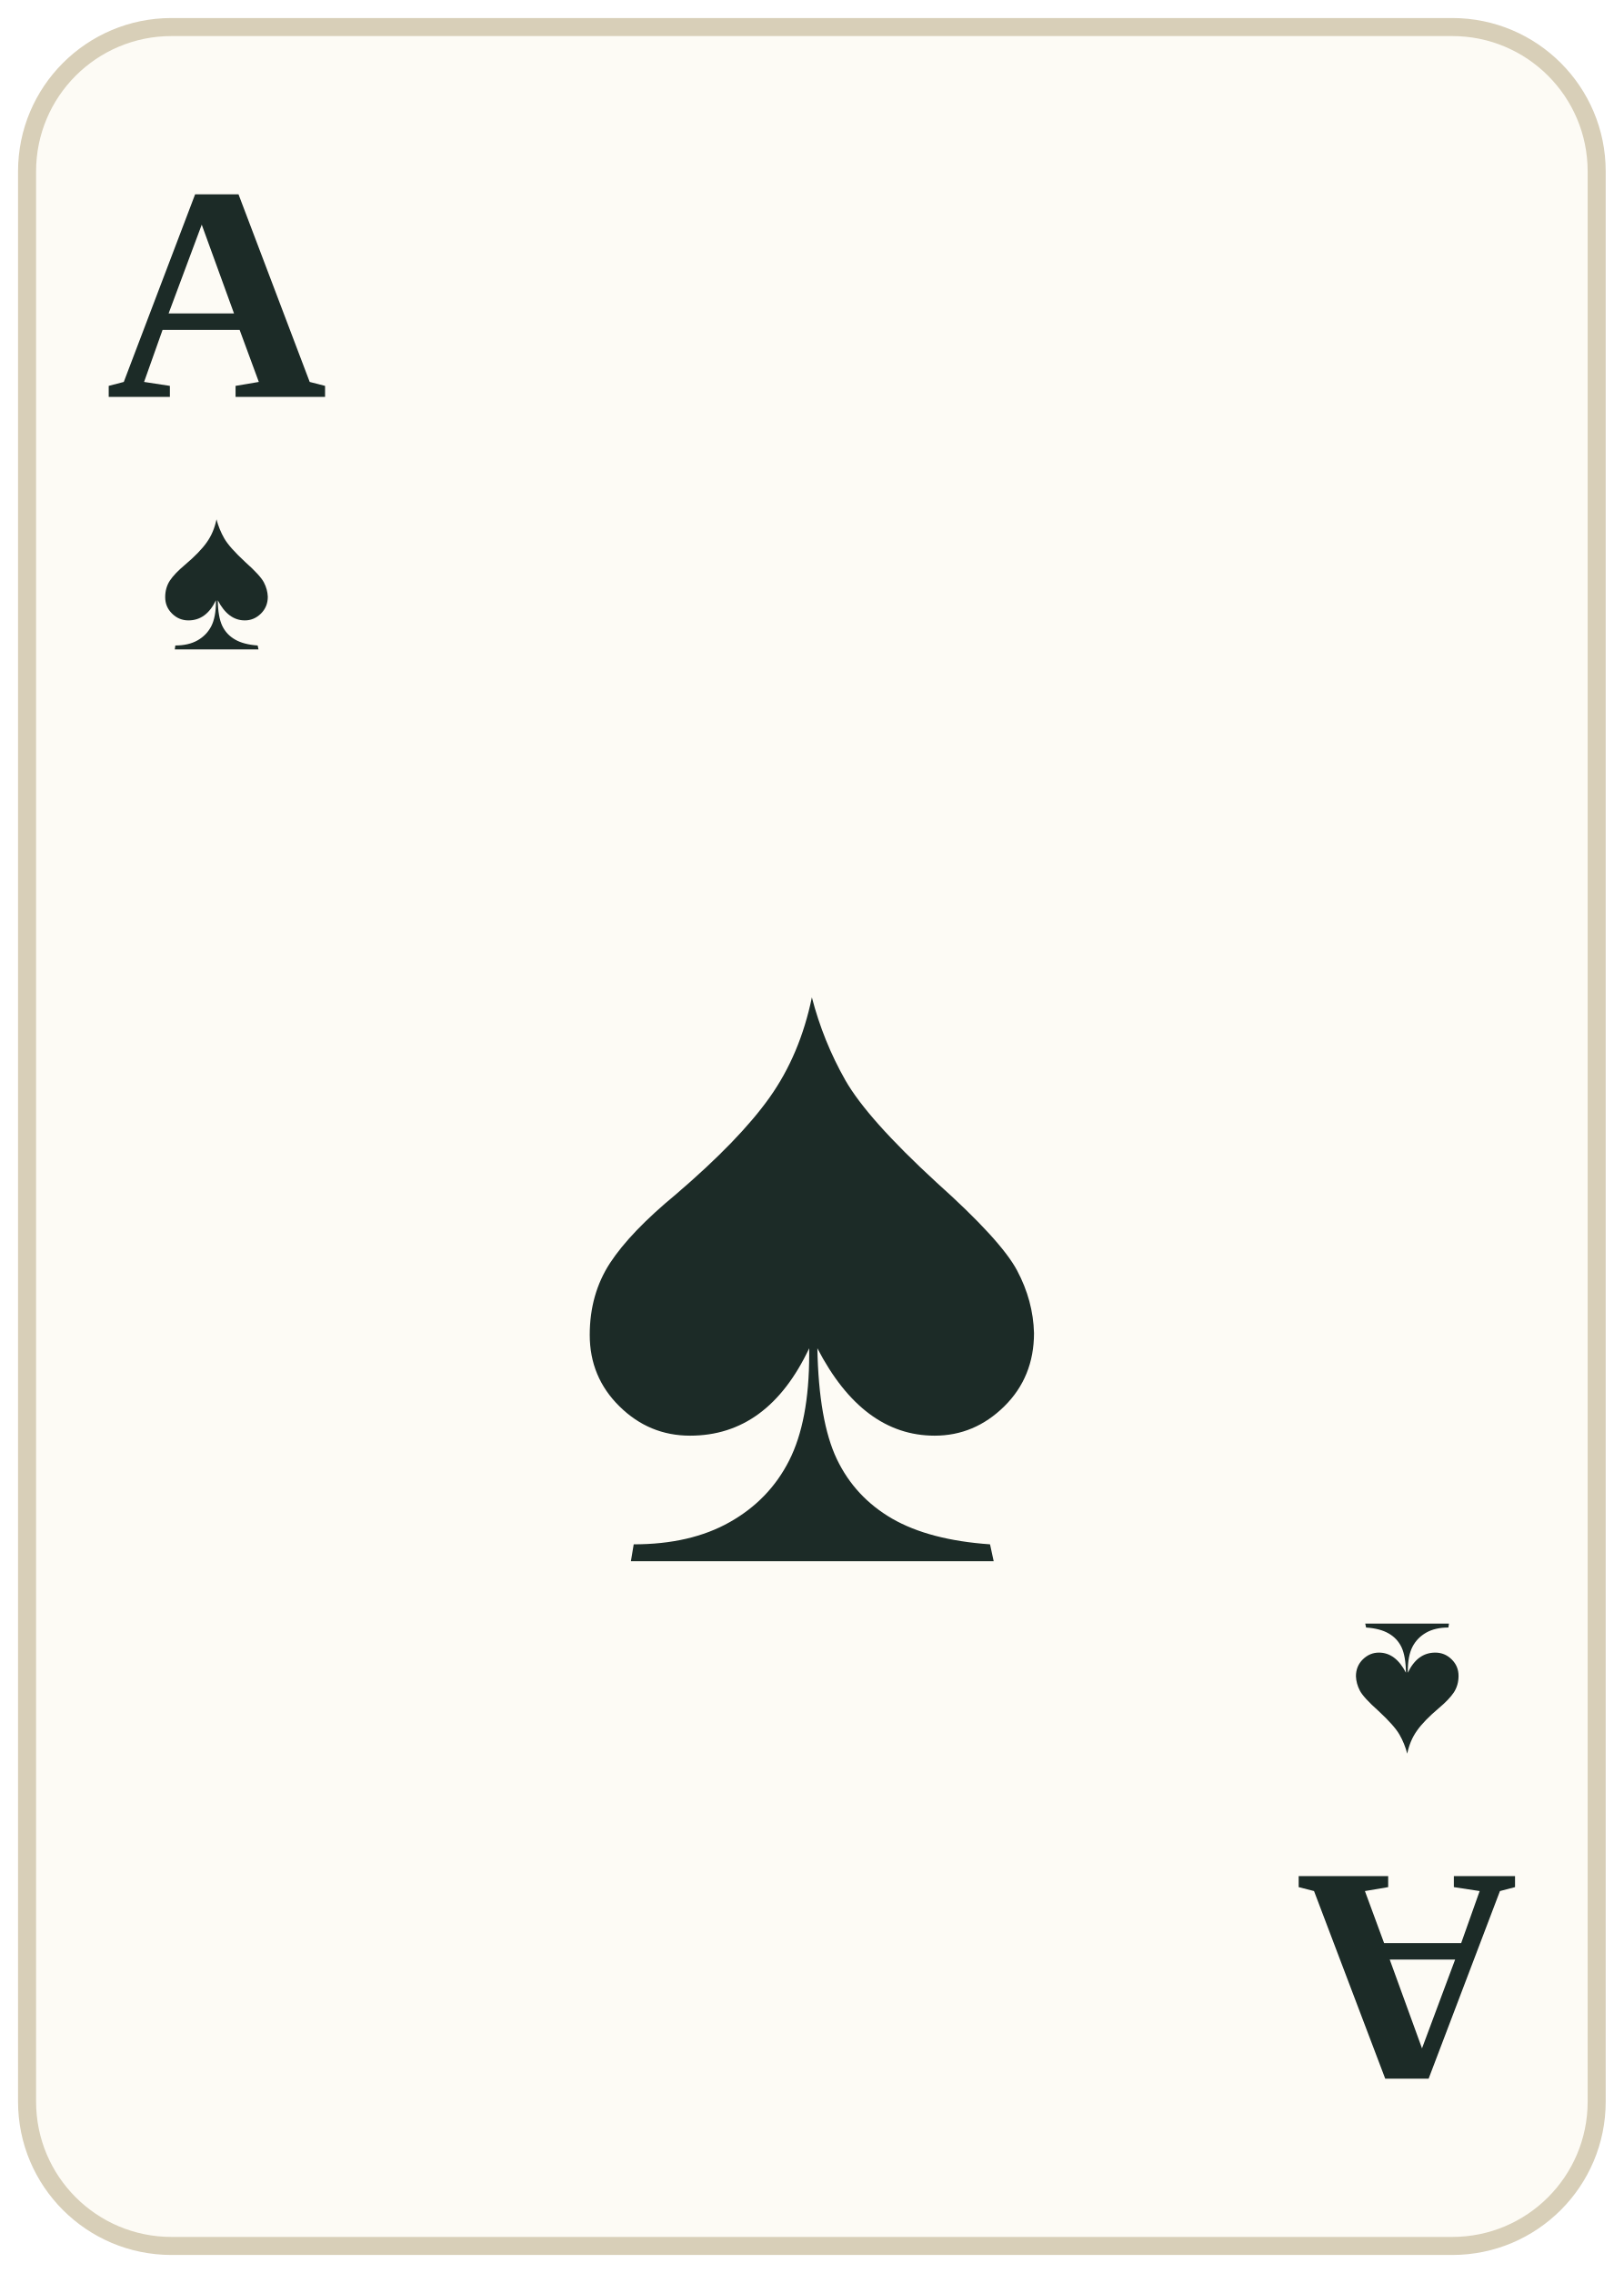
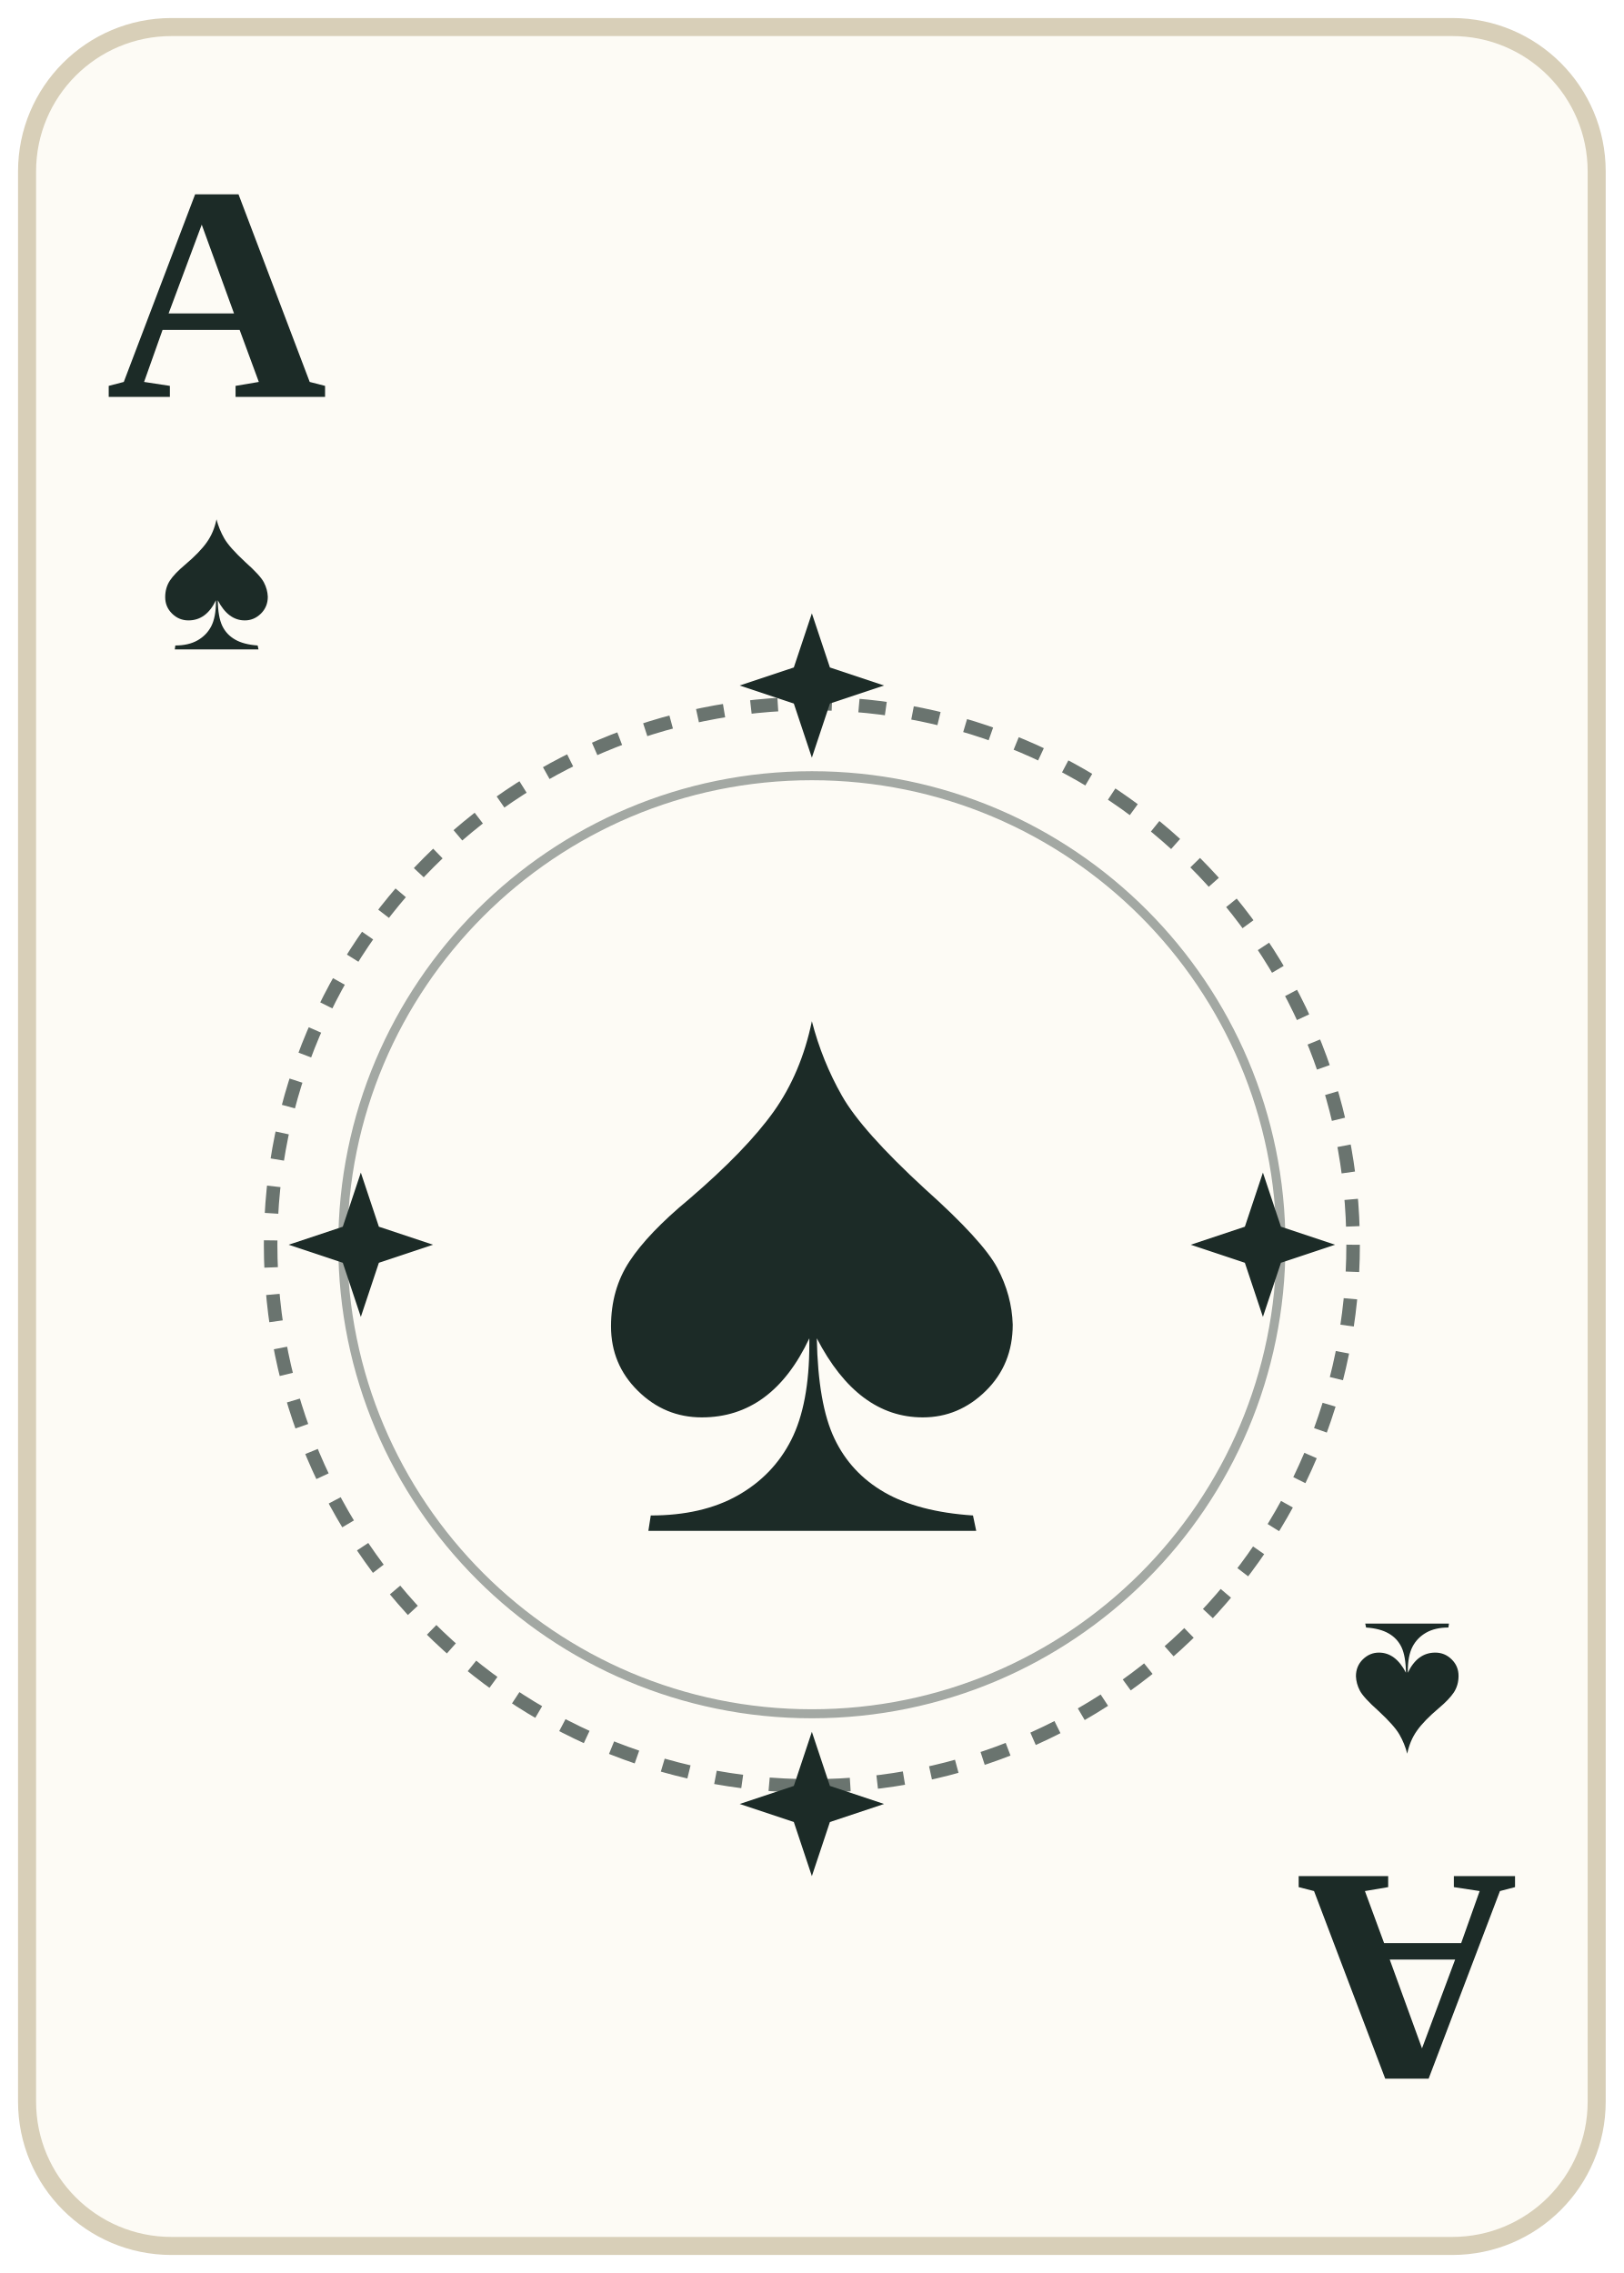
<svg xmlns="http://www.w3.org/2000/svg" viewBox="0 0 180 252" width="180" height="252">
  <rect x="3" y="3" width="174" height="246" rx="16" fill="#fdfbf5" stroke="#d8cfb8" stroke-width="2" />
  <g fill="#1c2b27" font-family="Georgia, 'Times New Roman', serif" font-weight="700">
    <g>
      <text x="24" y="44" font-size="34" text-anchor="middle">A</text>
      <text x="24" y="72" font-size="24" text-anchor="middle">♠</text>
    </g>
    <g transform="rotate(180 90 126)">
      <text x="24" y="44" font-size="34" text-anchor="middle">A</text>
      <text x="24" y="72" font-size="24" text-anchor="middle">♠</text>
    </g>
-     <text x="90" y="138" font-size="104" text-anchor="middle" dominant-baseline="central">♠</text>
+   </g>
+   <g stroke="#1c2b27" fill="none">
+     <circle cx="90" cy="138" r="60" stroke-width="1.5" stroke-dasharray="3 3" opacity="0.65" />
+     <circle cx="90" cy="138" r="52" stroke-width="1.0" opacity="0.4" />
+     <path d="M 90,68 L 92,74 L 98,76 L 92,78 L 90,84 L 88,78 L 82,76 L 88,74 Z" fill="#1c2b27" stroke="none" />
+     <path d="M 90,192 L 92,198 L 98,200 L 92,202 L 90,208 L 88,202 L 82,200 L 88,198 Z" fill="#1c2b27" stroke="none" />
+     <path d="M 32,138 L 38,136 L 40,130 L 42,136 L 48,138 L 42,140 L 40,146 L 38,140 Z" fill="#1c2b27" stroke="none" />
+     <path d="M 132,138 L 138,136 L 140,130 L 142,136 L 148,138 L 142,140 L 140,146 L 138,140 Z" fill="#1c2b27" stroke="none" />
+   </g>
+   <g fill="#1c2b27" font-family="Georgia, 'Times New Roman', serif" font-weight="700">
+     <text x="90" y="138" font-size="94" text-anchor="middle" dominant-baseline="central">♠</text>
  </g>
</svg>
